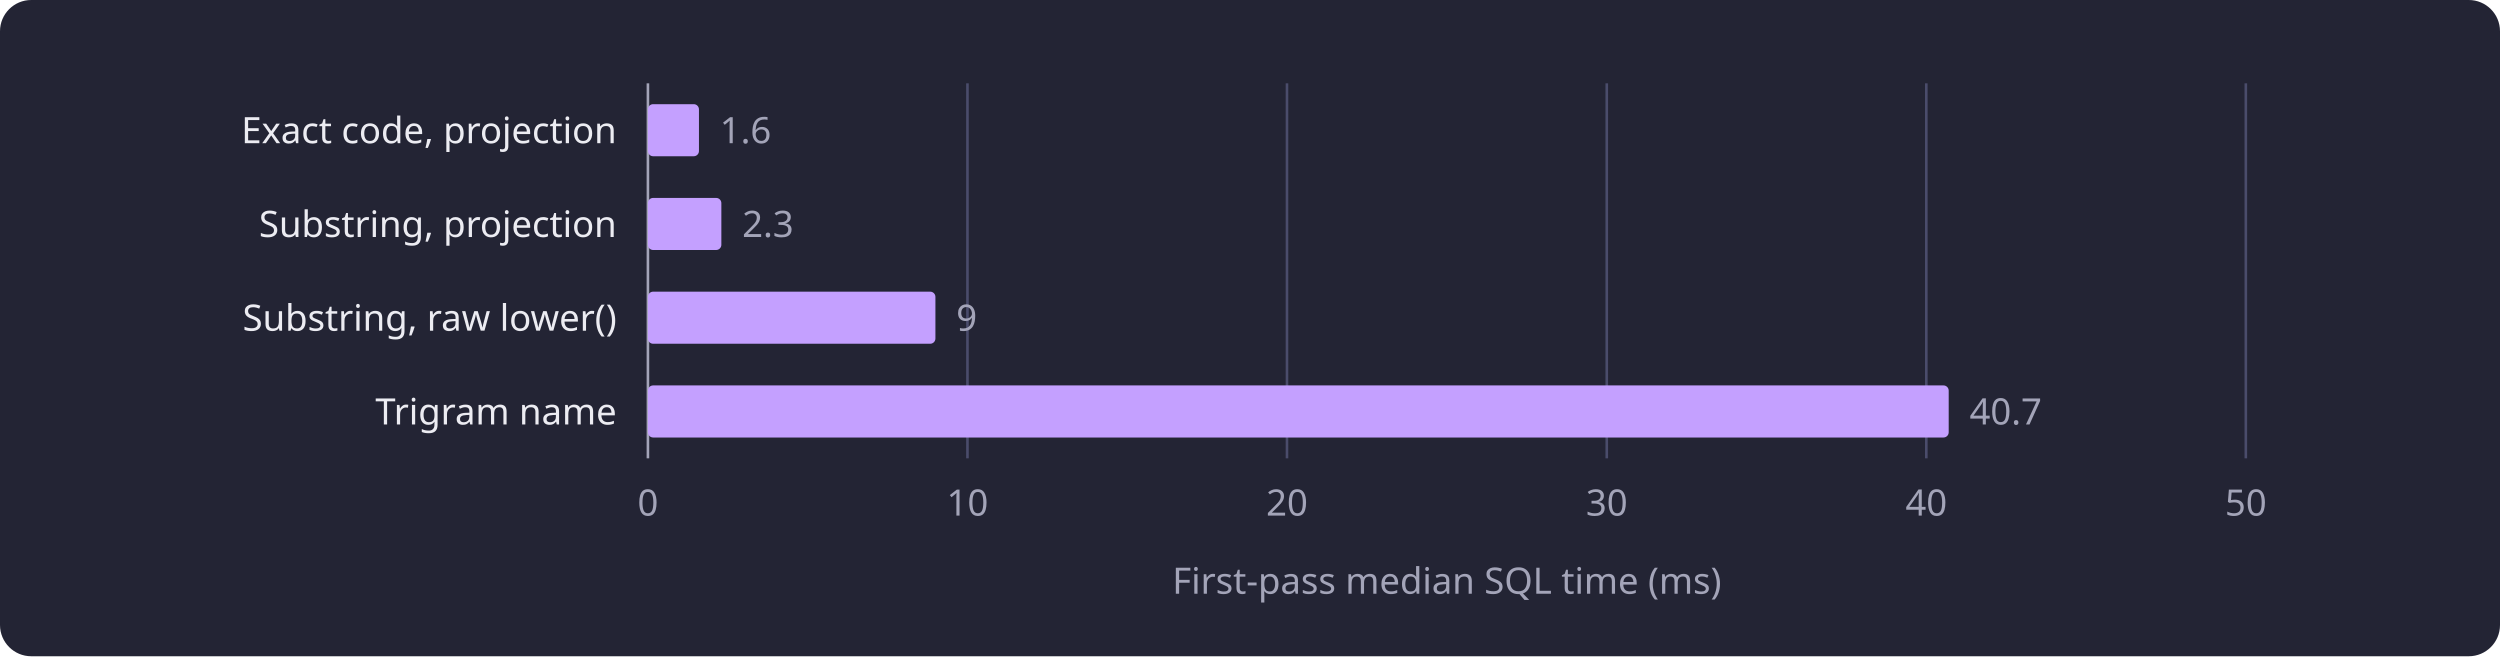
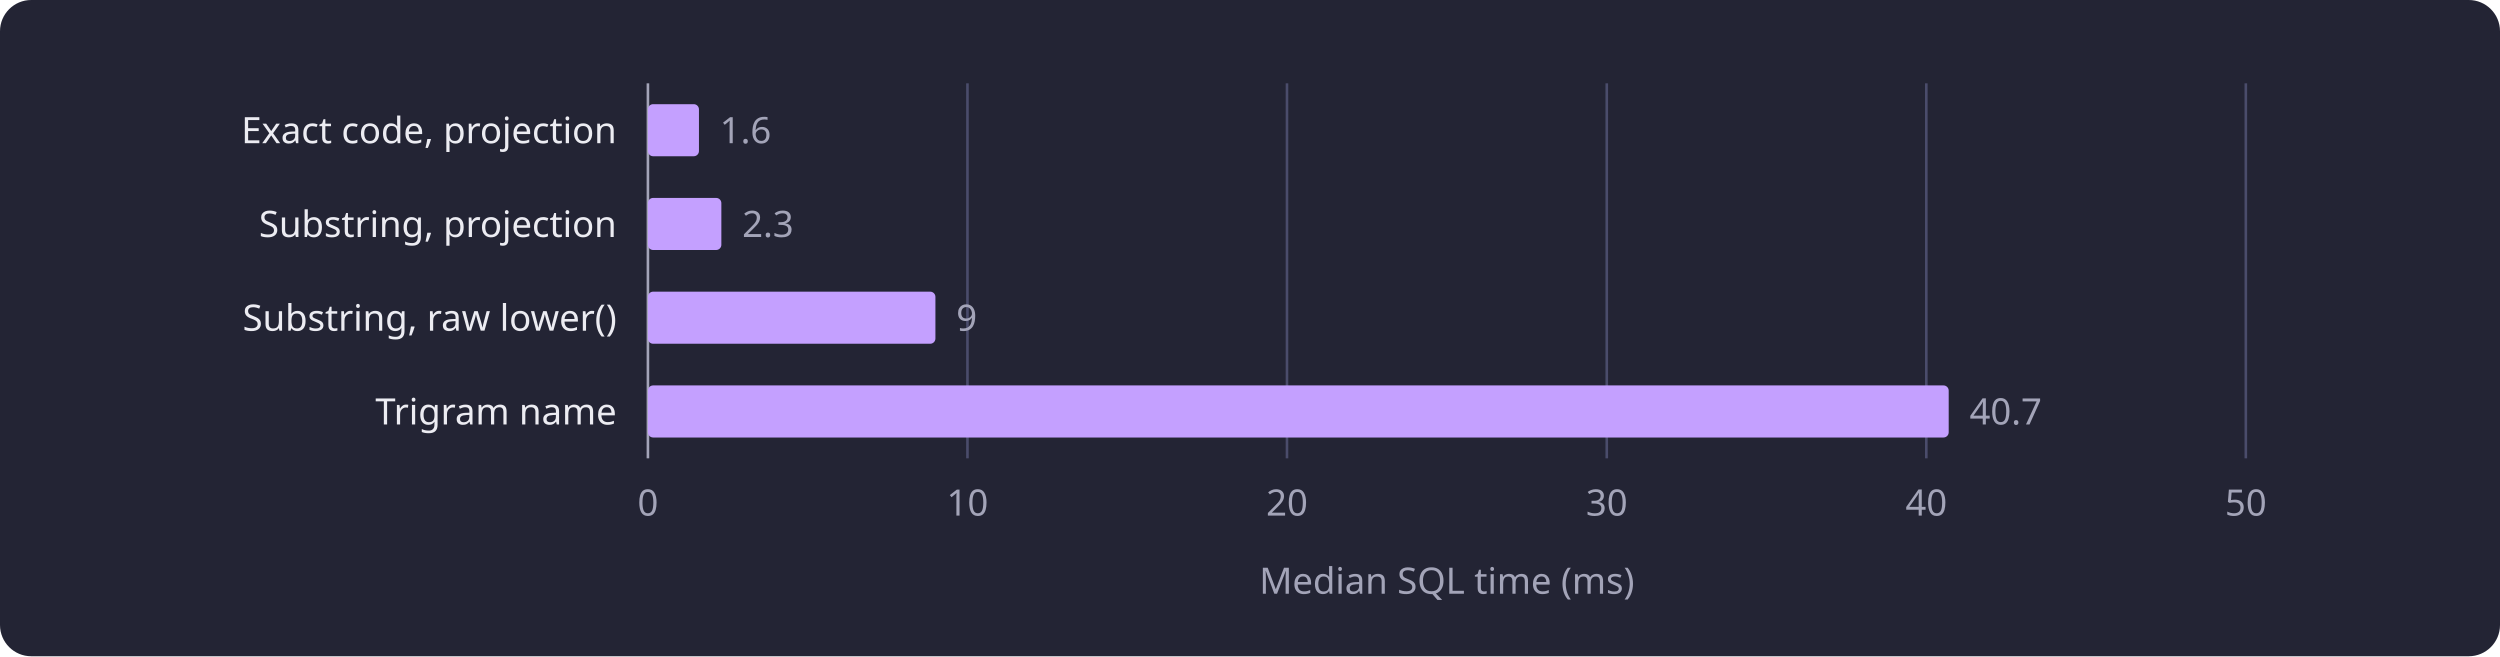
<svg xmlns="http://www.w3.org/2000/svg" viewBox="0 0 960 252" role="img" aria-labelledby="t d" font-family="system-ui, sans-serif">
  <rect width="960" height="252" rx="12" fill="#232434" />
  <line x1="248.8" y1="32" x2="248.8" y2="176" stroke="#a3a4b8" stroke-width="1" />
  <text x="248.8" y="198" text-anchor="middle" font-size="14" fill="#a3a4b8">0</text>
  <line x1="371.5" y1="32" x2="371.5" y2="176" stroke="#4a4c6b" stroke-width="1" />
  <text x="371.5" y="198" text-anchor="middle" font-size="14" fill="#a3a4b8">10</text>
  <line x1="494.2" y1="32" x2="494.2" y2="176" stroke="#4a4c6b" stroke-width="1" />
  <text x="494.2" y="198" text-anchor="middle" font-size="14" fill="#a3a4b8">20</text>
  <line x1="617" y1="32" x2="617" y2="176" stroke="#4a4c6b" stroke-width="1" />
  <text x="617" y="198" text-anchor="middle" font-size="14" fill="#a3a4b8">30</text>
  <line x1="739.7" y1="32" x2="739.7" y2="176" stroke="#4a4c6b" stroke-width="1" />
  <text x="739.7" y="198" text-anchor="middle" font-size="14" fill="#a3a4b8">40</text>
  <line x1="862.4" y1="32" x2="862.4" y2="176" stroke="#4a4c6b" stroke-width="1" />
  <text x="862.4" y="198" text-anchor="middle" font-size="14" fill="#a3a4b8">50</text>
  <text x="236.8" y="55" text-anchor="end" font-size="14" fill="#ececf2">Exact code, projection</text>
  <rect x="248.8" y="40" width="19.6" height="20" rx="2" fill="#c4a0ff" stroke="none" stroke-width="1.5" />
  <text x="276.4" y="55" font-size="14" fill="#a3a4b8">1.6</text>
  <text x="236.8" y="91" text-anchor="end" font-size="14" fill="#ececf2">Substring, projection</text>
  <rect x="248.8" y="76" width="28.2" height="20" rx="2" fill="#c4a0ff" stroke="none" stroke-width="1.5" />
  <text x="285" y="91" font-size="14" fill="#a3a4b8">2.3</text>
  <text x="236.8" y="127" text-anchor="end" font-size="14" fill="#ececf2">Substring, raw lower()</text>
  <rect x="248.8" y="112" width="110.4" height="20" rx="2" fill="#c4a0ff" stroke="none" stroke-width="1.5" />
  <text x="367.2" y="127" font-size="14" fill="#a3a4b8">9</text>
  <text x="236.8" y="163" text-anchor="end" font-size="14" fill="#ececf2">Trigram name</text>
  <rect x="248.8" y="148" width="499.5" height="20" rx="2" fill="#c4a0ff" stroke="none" stroke-width="1.5" />
  <text x="756.3" y="163" font-size="14" fill="#a3a4b8">40.7</text>
-   <text x="555.6" y="228" text-anchor="middle" font-size="14" fill="#a3a4b8">First-pass median SQL time (ms)</text>
+   <text x="555.6" y="228" text-anchor="middle" font-size="14" fill="#a3a4b8">Median SQL time (ms)</text>
</svg>
